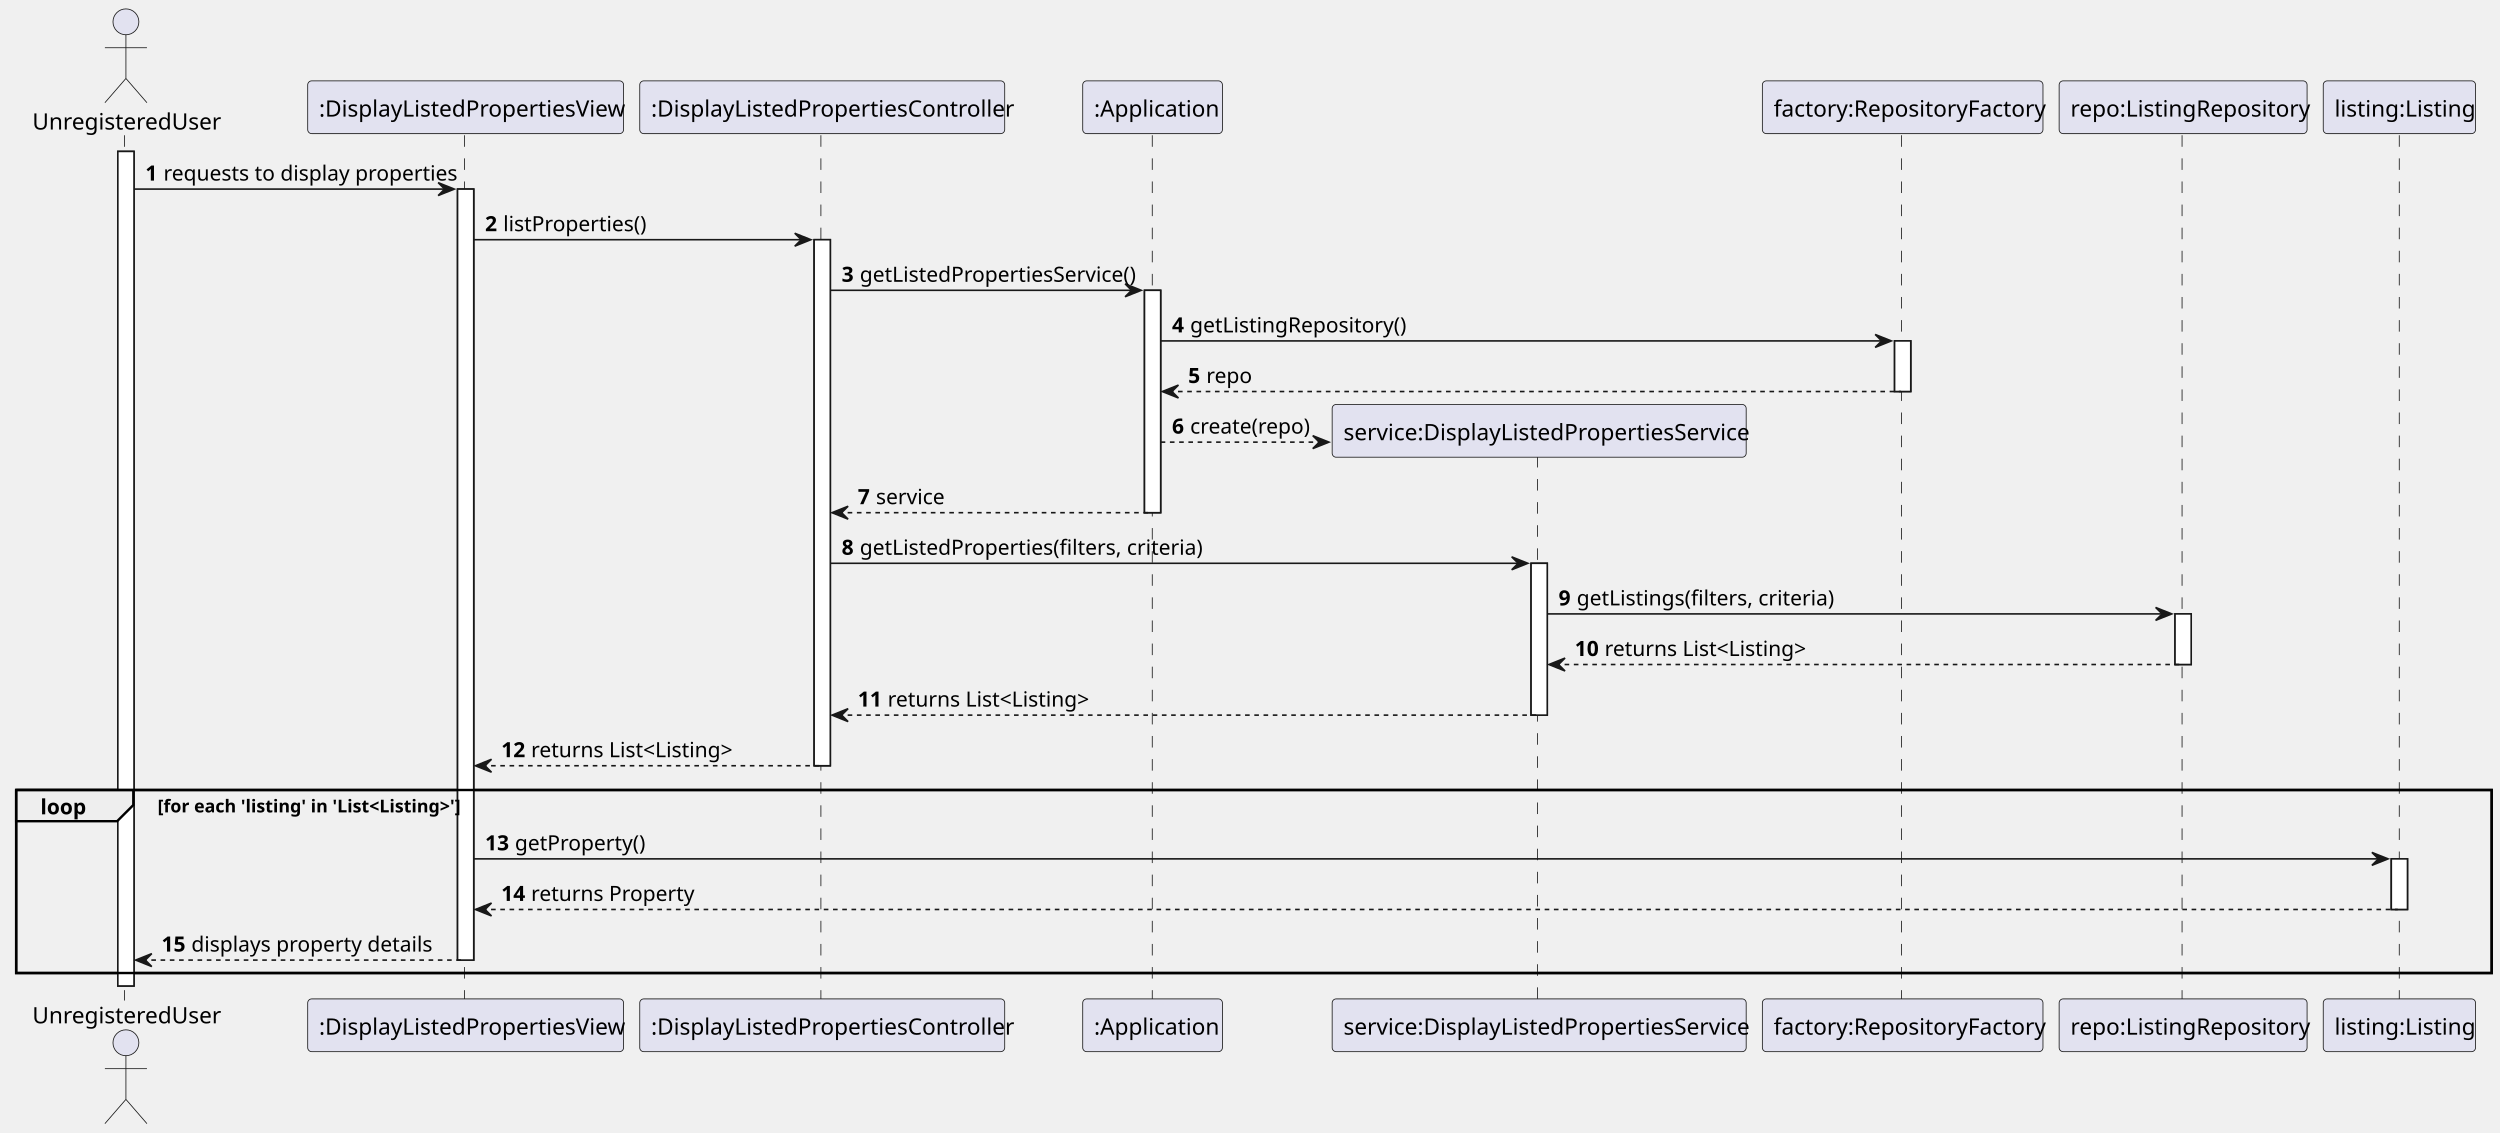
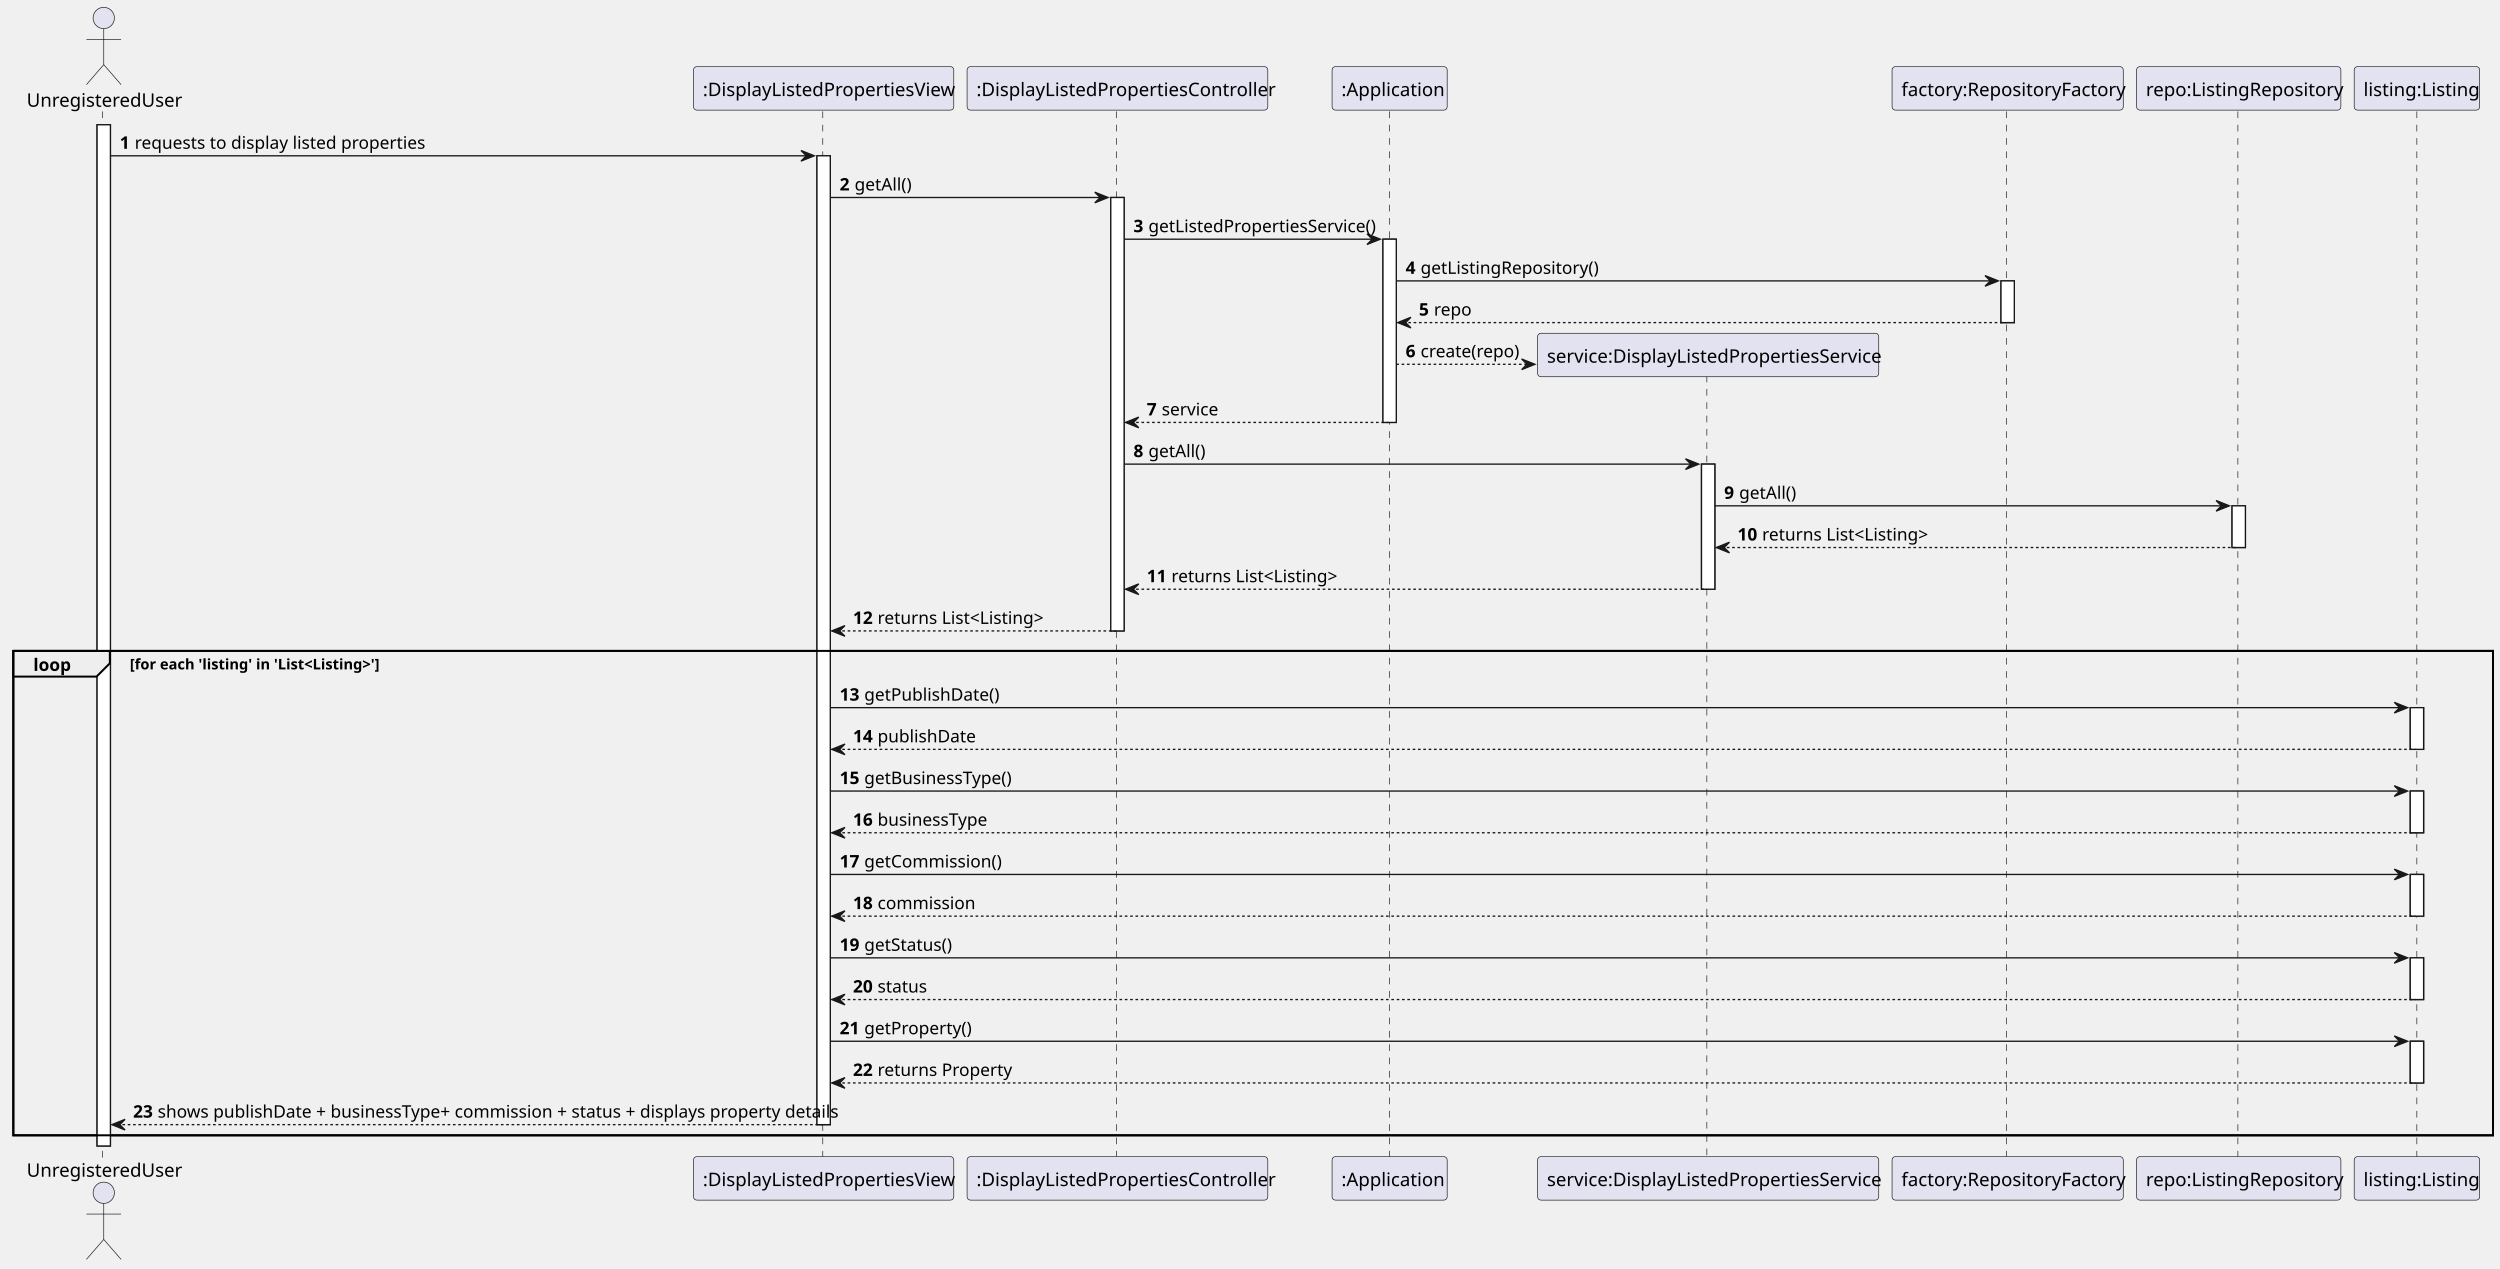
- <svg xmlns="http://www.w3.org/2000/svg" contentStyleType="text/css" height="490.7px" preserveAspectRatio="none" style="width:1082px;height:490px;background:#FFFFFF;" version="1.1" viewBox="0 0 1082 490" width="1082.2px" zoomAndPan="magnify">
+ <svg xmlns="http://www.w3.org/2000/svg" contentStyleType="text/css" height="952px" preserveAspectRatio="none" style="width:1876px;height:952px;background:#FFFFFF;" version="1.1" viewBox="0 0 1876 952" width="1876px" zoomAndPan="magnify">
  <defs />
  <g>
-     <rect fill="#FFFFFF" height="361.19" style="stroke:#181818;stroke-width:0.7;" width="7" x="50.998" y="65.535" />
-     <rect fill="#FFFFFF" height="333.687" style="stroke:#181818;stroke-width:0.7;" width="7" x="198.028" y="81.838" />
-     <rect fill="#FFFFFF" height="227.668" style="stroke:#181818;stroke-width:0.7;" width="7" x="352.361" y="103.742" />
-     <rect fill="#FFFFFF" height="96.246" style="stroke:#181818;stroke-width:0.7;" width="7" x="495.334" y="125.646" />
-     <rect fill="#FFFFFF" height="65.711" style="stroke:#181818;stroke-width:0.7;" width="7" x="662.655" y="243.796" />
-     <rect fill="#FFFFFF" height="21.904" style="stroke:#181818;stroke-width:0.7;" width="7" x="819.974" y="147.55" />
-     <rect fill="#FFFFFF" height="21.904" style="stroke:#181818;stroke-width:0.7;" width="7" x="941.351" y="265.699" />
-     <rect fill="#FFFFFF" height="21.904" style="stroke:#181818;stroke-width:0.7;" width="7" x="1034.957" y="371.718" />
-     <rect fill="none" height="79.215" style="stroke:#000000;stroke-width:1.05;" width="1071.41" x="7" y="341.91" />
-     <line style="stroke:#181818;stroke-width:0.35;stroke-dasharray:5.0,5.0;" x1="53.9" x2="53.9" y1="58.535" y2="433.025" />
-     <line style="stroke:#181818;stroke-width:0.35;stroke-dasharray:5.0,5.0;" x1="201.072" x2="201.072" y1="58.535" y2="433.025" />
-     <line style="stroke:#181818;stroke-width:0.35;stroke-dasharray:5.0,5.0;" x1="355.284" x2="355.284" y1="58.535" y2="433.025" />
-     <line style="stroke:#181818;stroke-width:0.35;stroke-dasharray:5.0,5.0;" x1="498.701" x2="498.701" y1="58.535" y2="433.025" />
-     <line style="stroke:#181818;stroke-width:0.35;stroke-dasharray:5.0,5.0;" x1="665.46" x2="665.46" y1="197.321" y2="433.025" />
-     <line style="stroke:#181818;stroke-width:0.35;stroke-dasharray:5.0,5.0;" x1="822.95" x2="822.95" y1="58.535" y2="433.025" />
-     <line style="stroke:#181818;stroke-width:0.35;stroke-dasharray:5.0,5.0;" x1="944.397" x2="944.397" y1="58.535" y2="433.025" />
-     <line style="stroke:#181818;stroke-width:0.35;stroke-dasharray:5.0,5.0;" x1="1038.405" x2="1038.405" y1="58.535" y2="433.025" />
-     <text fill="#000000" font-family="sans-serif" font-size="9.8" lengthAdjust="spacing" textLength="76.797" x="14" y="56.075">UnregisteredUser</text>
-     <ellipse cx="54.498" cy="9.45" fill="#E2E2F0" rx="5.6" ry="5.6" style="stroke:#181818;stroke-width:0.35;" />
-     <path d="M54.498,15.05 L54.498,33.95 M45.398,20.65 L63.599,20.65 M54.498,33.95 L45.398,44.45 M54.498,33.95 L63.599,44.45 " fill="none" style="stroke:#181818;stroke-width:0.35;" />
-     <text fill="#000000" font-family="sans-serif" font-size="9.8" lengthAdjust="spacing" textLength="76.797" x="14" y="442.9">UnregisteredUser</text>
-     <ellipse cx="54.498" cy="451.31" fill="#E2E2F0" rx="5.6" ry="5.6" style="stroke:#181818;stroke-width:0.35;" />
-     <path d="M54.498,456.91 L54.498,475.81 M45.398,462.51 L63.599,462.51 M54.498,475.81 L45.398,486.31 M54.498,475.81 L63.599,486.31 " fill="none" style="stroke:#181818;stroke-width:0.35;" />
-     <rect fill="#E2E2F0" height="22.835" rx="1.75" ry="1.75" style="stroke:#181818;stroke-width:0.35;" width="136.712" x="133.172" y="35" />
-     <text fill="#000000" font-family="sans-serif" font-size="9.8" lengthAdjust="spacing" textLength="126.912" x="138.072" y="50.475">:DisplayListedPropertiesView</text>
-     <rect fill="#E2E2F0" height="22.835" rx="1.75" ry="1.75" style="stroke:#181818;stroke-width:0.35;" width="136.712" x="133.172" y="432.325" />
-     <text fill="#000000" font-family="sans-serif" font-size="9.8" lengthAdjust="spacing" textLength="126.912" x="138.072" y="447.8">:DisplayListedPropertiesView</text>
-     <rect fill="#E2E2F0" height="22.835" rx="1.75" ry="1.75" style="stroke:#181818;stroke-width:0.35;" width="157.953" x="276.884" y="35" />
-     <text fill="#000000" font-family="sans-serif" font-size="9.8" lengthAdjust="spacing" textLength="148.153" x="281.784" y="50.475">:DisplayListedPropertiesController</text>
-     <rect fill="#E2E2F0" height="22.835" rx="1.75" ry="1.75" style="stroke:#181818;stroke-width:0.35;" width="157.953" x="276.884" y="432.325" />
-     <text fill="#000000" font-family="sans-serif" font-size="9.8" lengthAdjust="spacing" textLength="148.153" x="281.784" y="447.8">:DisplayListedPropertiesController</text>
-     <rect fill="#E2E2F0" height="22.835" rx="1.75" ry="1.75" style="stroke:#181818;stroke-width:0.35;" width="60.465" x="468.601" y="35" />
-     <text fill="#000000" font-family="sans-serif" font-size="9.8" lengthAdjust="spacing" textLength="50.665" x="473.501" y="50.475">:Application</text>
-     <rect fill="#E2E2F0" height="22.835" rx="1.75" ry="1.75" style="stroke:#181818;stroke-width:0.35;" width="60.465" x="468.601" y="432.325" />
-     <text fill="#000000" font-family="sans-serif" font-size="9.8" lengthAdjust="spacing" textLength="50.665" x="473.501" y="447.8">:Application</text>
-     <rect fill="#E2E2F0" height="22.835" rx="1.75" ry="1.75" style="stroke:#181818;stroke-width:0.35;" width="179.19" x="576.56" y="432.325" />
-     <text fill="#000000" font-family="sans-serif" font-size="9.8" lengthAdjust="spacing" textLength="169.39" x="581.46" y="447.8">service:DisplayListedPropertiesService</text>
-     <rect fill="#E2E2F0" height="22.835" rx="1.75" ry="1.75" style="stroke:#181818;stroke-width:0.35;" width="121.447" x="762.75" y="35" />
-     <text fill="#000000" font-family="sans-serif" font-size="9.8" lengthAdjust="spacing" textLength="111.647" x="767.65" y="50.475">factory:RepositoryFactory</text>
-     <rect fill="#E2E2F0" height="22.835" rx="1.75" ry="1.75" style="stroke:#181818;stroke-width:0.35;" width="121.447" x="762.75" y="432.325" />
-     <text fill="#000000" font-family="sans-serif" font-size="9.8" lengthAdjust="spacing" textLength="111.647" x="767.65" y="447.8">factory:RepositoryFactory</text>
-     <rect fill="#E2E2F0" height="22.835" rx="1.75" ry="1.75" style="stroke:#181818;stroke-width:0.35;" width="107.307" x="891.197" y="35" />
-     <text fill="#000000" font-family="sans-serif" font-size="9.8" lengthAdjust="spacing" textLength="97.507" x="896.097" y="50.475">repo:ListingRepository</text>
-     <rect fill="#E2E2F0" height="22.835" rx="1.75" ry="1.75" style="stroke:#181818;stroke-width:0.35;" width="107.307" x="891.197" y="432.325" />
-     <text fill="#000000" font-family="sans-serif" font-size="9.8" lengthAdjust="spacing" textLength="97.507" x="896.097" y="447.8">repo:ListingRepository</text>
-     <rect fill="#E2E2F0" height="22.835" rx="1.75" ry="1.75" style="stroke:#181818;stroke-width:0.35;" width="65.906" x="1005.505" y="35" />
-     <text fill="#000000" font-family="sans-serif" font-size="9.8" lengthAdjust="spacing" textLength="56.106" x="1010.404" y="50.475">listing:Listing</text>
-     <rect fill="#E2E2F0" height="22.835" rx="1.75" ry="1.75" style="stroke:#181818;stroke-width:0.35;" width="65.906" x="1005.505" y="432.325" />
-     <text fill="#000000" font-family="sans-serif" font-size="9.8" lengthAdjust="spacing" textLength="56.106" x="1010.404" y="447.8">listing:Listing</text>
-     <rect fill="#FFFFFF" height="361.19" style="stroke:#181818;stroke-width:0.7;" width="7" x="50.998" y="65.535" />
-     <rect fill="#FFFFFF" height="333.687" style="stroke:#181818;stroke-width:0.7;" width="7" x="198.028" y="81.838" />
-     <rect fill="#FFFFFF" height="227.668" style="stroke:#181818;stroke-width:0.7;" width="7" x="352.361" y="103.742" />
-     <rect fill="#FFFFFF" height="96.246" style="stroke:#181818;stroke-width:0.7;" width="7" x="495.334" y="125.646" />
-     <rect fill="#FFFFFF" height="65.711" style="stroke:#181818;stroke-width:0.7;" width="7" x="662.655" y="243.796" />
-     <rect fill="#FFFFFF" height="21.904" style="stroke:#181818;stroke-width:0.7;" width="7" x="819.974" y="147.55" />
-     <rect fill="#FFFFFF" height="21.904" style="stroke:#181818;stroke-width:0.7;" width="7" x="941.351" y="265.699" />
-     <rect fill="#FFFFFF" height="21.904" style="stroke:#181818;stroke-width:0.7;" width="7" x="1034.957" y="371.718" />
-     <polygon fill="#181818" points="189.628,79.038,196.628,81.838,189.628,84.638,192.428,81.838" style="stroke:#181818;stroke-width:0.7;" />
-     <line style="stroke:#181818;stroke-width:0.7;" x1="57.998" x2="193.828" y1="81.838" y2="81.838" />
-     <text fill="#000000" font-family="sans-serif" font-size="9.1" font-weight="bold" lengthAdjust="spacing" textLength="5.061" x="62.898" y="78.155">1</text>
-     <text fill="#000000" font-family="sans-serif" font-size="9.1" lengthAdjust="spacing" textLength="118.869" x="70.76" y="78.155">requests to display properties</text>
-     <polygon fill="#181818" points="343.961,100.942,350.961,103.742,343.961,106.542,346.761,103.742" style="stroke:#181818;stroke-width:0.7;" />
-     <line style="stroke:#181818;stroke-width:0.7;" x1="205.028" x2="348.161" y1="103.742" y2="103.742" />
-     <text fill="#000000" font-family="sans-serif" font-size="9.1" font-weight="bold" lengthAdjust="spacing" textLength="5.061" x="209.928" y="100.058">2</text>
-     <text fill="#000000" font-family="sans-serif" font-size="9.1" lengthAdjust="spacing" textLength="58.657" x="217.789" y="100.058">listProperties()</text>
-     <polygon fill="#181818" points="486.934,122.846,493.934,125.646,486.934,128.446,489.734,125.646" style="stroke:#181818;stroke-width:0.7;" />
-     <line style="stroke:#181818;stroke-width:0.7;" x1="359.361" x2="491.134" y1="125.646" y2="125.646" />
-     <text fill="#000000" font-family="sans-serif" font-size="9.1" font-weight="bold" lengthAdjust="spacing" textLength="5.061" x="364.261" y="121.962">3</text>
-     <text fill="#000000" font-family="sans-serif" font-size="9.1" lengthAdjust="spacing" textLength="114.812" x="372.122" y="121.962">getListedPropertiesService()</text>
-     <polygon fill="#181818" points="811.574,144.75,818.574,147.55,811.574,150.35,814.374,147.55" style="stroke:#181818;stroke-width:0.7;" />
-     <line style="stroke:#181818;stroke-width:0.7;" x1="502.334" x2="815.774" y1="147.55" y2="147.55" />
-     <text fill="#000000" font-family="sans-serif" font-size="9.1" font-weight="bold" lengthAdjust="spacing" textLength="5.061" x="507.234" y="143.866">4</text>
-     <text fill="#000000" font-family="sans-serif" font-size="9.1" lengthAdjust="spacing" textLength="88.512" x="515.095" y="143.866">getListingRepository()</text>
-     <polygon fill="#181818" points="510.034,166.653,503.034,169.453,510.034,172.253,507.234,169.453" style="stroke:#181818;stroke-width:0.7;" />
-     <line style="stroke:#181818;stroke-width:0.7;stroke-dasharray:2.0,2.0;" x1="505.834" x2="822.774" y1="169.453" y2="169.453" />
-     <text fill="#000000" font-family="sans-serif" font-size="9.1" font-weight="bold" lengthAdjust="spacing" textLength="5.061" x="514.234" y="165.769">5</text>
-     <text fill="#000000" font-family="sans-serif" font-size="9.1" lengthAdjust="spacing" textLength="18.213" x="522.095" y="165.769">repo</text>
-     <polygon fill="#181818" points="568.16,188.557,575.16,191.357,568.16,194.157,570.96,191.357" style="stroke:#181818;stroke-width:0.7;" />
-     <line style="stroke:#181818;stroke-width:0.7;stroke-dasharray:2.0,2.0;" x1="502.334" x2="572.36" y1="191.357" y2="191.357" />
-     <text fill="#000000" font-family="sans-serif" font-size="9.1" font-weight="bold" lengthAdjust="spacing" textLength="5.061" x="507.234" y="187.673">6</text>
-     <text fill="#000000" font-family="sans-serif" font-size="9.1" lengthAdjust="spacing" textLength="49.566" x="515.095" y="187.673">create(repo)</text>
-     <rect fill="#E2E2F0" height="22.835" rx="1.75" ry="1.75" style="stroke:#181818;stroke-width:0.35;" width="179.19" x="576.56" y="175.053" />
-     <text fill="#000000" font-family="sans-serif" font-size="9.8" lengthAdjust="spacing" textLength="169.39" x="581.46" y="190.529">service:DisplayListedPropertiesService</text>
-     <polygon fill="#181818" points="367.061,219.092,360.061,221.892,367.061,224.692,364.261,221.892" style="stroke:#181818;stroke-width:0.7;" />
-     <line style="stroke:#181818;stroke-width:0.7;stroke-dasharray:2.0,2.0;" x1="362.861" x2="498.134" y1="221.892" y2="221.892" />
-     <text fill="#000000" font-family="sans-serif" font-size="9.1" font-weight="bold" lengthAdjust="spacing" textLength="5.061" x="371.261" y="218.208">7</text>
-     <text fill="#000000" font-family="sans-serif" font-size="9.1" lengthAdjust="spacing" textLength="28.824" x="379.122" y="218.208">service</text>
-     <polygon fill="#181818" points="654.255,240.995,661.255,243.796,654.255,246.595,657.055,243.796" style="stroke:#181818;stroke-width:0.7;" />
-     <line style="stroke:#181818;stroke-width:0.7;" x1="359.361" x2="658.455" y1="243.796" y2="243.796" />
-     <text fill="#000000" font-family="sans-serif" font-size="9.1" font-weight="bold" lengthAdjust="spacing" textLength="5.061" x="364.261" y="240.112">8</text>
-     <text fill="#000000" font-family="sans-serif" font-size="9.1" lengthAdjust="spacing" textLength="138.571" x="372.122" y="240.112">getListedProperties(filters, criteria)</text>
-     <polygon fill="#181818" points="932.951,262.899,939.951,265.699,932.951,268.499,935.751,265.699" style="stroke:#181818;stroke-width:0.7;" />
-     <line style="stroke:#181818;stroke-width:0.7;" x1="669.655" x2="937.151" y1="265.699" y2="265.699" />
-     <text fill="#000000" font-family="sans-serif" font-size="9.1" font-weight="bold" lengthAdjust="spacing" textLength="5.061" x="674.555" y="262.015">9</text>
-     <text fill="#000000" font-family="sans-serif" font-size="9.1" lengthAdjust="spacing" textLength="103.668" x="682.416" y="262.015">getListings(filters, criteria)</text>
-     <polygon fill="#181818" points="677.355,284.803,670.355,287.603,677.355,290.403,674.555,287.603" style="stroke:#181818;stroke-width:0.7;" />
-     <line style="stroke:#181818;stroke-width:0.7;stroke-dasharray:2.0,2.0;" x1="673.155" x2="944.151" y1="287.603" y2="287.603" />
-     <text fill="#000000" font-family="sans-serif" font-size="9.1" font-weight="bold" lengthAdjust="spacing" textLength="10.122" x="681.555" y="283.919">10</text>
-     <text fill="#000000" font-family="sans-serif" font-size="9.1" lengthAdjust="spacing" textLength="81.944" x="694.477" y="283.919">returns List&lt;Listing&gt;</text>
-     <polygon fill="#181818" points="367.061,306.707,360.061,309.507,367.061,312.307,364.261,309.507" style="stroke:#181818;stroke-width:0.7;" />
-     <line style="stroke:#181818;stroke-width:0.7;stroke-dasharray:2.0,2.0;" x1="362.861" x2="665.455" y1="309.507" y2="309.507" />
-     <text fill="#000000" font-family="sans-serif" font-size="9.1" font-weight="bold" lengthAdjust="spacing" textLength="10.122" x="371.261" y="305.823">11</text>
-     <text fill="#000000" font-family="sans-serif" font-size="9.1" lengthAdjust="spacing" textLength="81.944" x="384.183" y="305.823">returns List&lt;Listing&gt;</text>
-     <polygon fill="#181818" points="212.728,328.61,205.728,331.41,212.728,334.21,209.928,331.41" style="stroke:#181818;stroke-width:0.7;" />
-     <line style="stroke:#181818;stroke-width:0.7;stroke-dasharray:2.0,2.0;" x1="208.528" x2="355.161" y1="331.41" y2="331.41" />
-     <text fill="#000000" font-family="sans-serif" font-size="9.1" font-weight="bold" lengthAdjust="spacing" textLength="10.122" x="216.928" y="327.726">12</text>
-     <text fill="#000000" font-family="sans-serif" font-size="9.1" lengthAdjust="spacing" textLength="81.944" x="229.85" y="327.726">returns List&lt;Listing&gt;</text>
-     <path d="M7,341.91 L57.704,341.91 L57.704,348.414 L50.704,355.414 L7,355.414 L7,341.91 " fill="#EEEEEE" style="stroke:#000000;stroke-width:1.05;" />
-     <rect fill="none" height="79.215" style="stroke:#000000;stroke-width:1.05;" width="1071.41" x="7" y="341.91" />
-     <text fill="#000000" font-family="sans-serif" font-size="9.1" font-weight="bold" lengthAdjust="spacing" textLength="19.204" x="17.5" y="352.43">loop</text>
-     <text fill="#000000" font-family="sans-serif" font-size="7.7" font-weight="bold" lengthAdjust="spacing" textLength="126.257" x="68.204" y="351.619">[for each 'listing' in 'List&lt;Listing&gt;']</text>
-     <polygon fill="#181818" points="1026.557,368.918,1033.557,371.718,1026.557,374.518,1029.358,371.718" style="stroke:#181818;stroke-width:0.7;" />
-     <line style="stroke:#181818;stroke-width:0.7;" x1="205.028" x2="1030.757" y1="371.718" y2="371.718" />
-     <text fill="#000000" font-family="sans-serif" font-size="9.1" font-weight="bold" lengthAdjust="spacing" textLength="10.122" x="209.928" y="368.034">13</text>
-     <text fill="#000000" font-family="sans-serif" font-size="9.1" lengthAdjust="spacing" textLength="53.103" x="222.85" y="368.034">getProperty()</text>
-     <polygon fill="#181818" points="212.728,390.822,205.728,393.622,212.728,396.421,209.928,393.622" style="stroke:#181818;stroke-width:0.7;" />
-     <line style="stroke:#181818;stroke-width:0.7;stroke-dasharray:2.0,2.0;" x1="208.528" x2="1037.757" y1="393.622" y2="393.622" />
-     <text fill="#000000" font-family="sans-serif" font-size="9.1" font-weight="bold" lengthAdjust="spacing" textLength="10.122" x="216.928" y="389.938">14</text>
-     <text fill="#000000" font-family="sans-serif" font-size="9.1" lengthAdjust="spacing" textLength="65.242" x="229.85" y="389.938">returns Property</text>
-     <polygon fill="#181818" points="65.698,412.725,58.699,415.525,65.698,418.325,62.898,415.525" style="stroke:#181818;stroke-width:0.7;" />
-     <line style="stroke:#181818;stroke-width:0.7;stroke-dasharray:2.0,2.0;" x1="61.498" x2="200.828" y1="415.525" y2="415.525" />
-     <text fill="#000000" font-family="sans-serif" font-size="9.1" font-weight="bold" lengthAdjust="spacing" textLength="10.122" x="69.898" y="411.841">15</text>
-     <text fill="#000000" font-family="sans-serif" font-size="9.1" lengthAdjust="spacing" textLength="97.621" x="82.82" y="411.841">displays property details</text>
+     <rect fill="#FFFFFF" height="766.314" style="stroke:#181818;stroke-width:1.0;" width="10" x="72.855" y="93.621" />
+     <rect fill="#FFFFFF" height="727.023" style="stroke:#181818;stroke-width:1.0;" width="10" x="613.056" y="116.912" />
+     <rect fill="#FFFFFF" height="325.24" style="stroke:#181818;stroke-width:1.0;" width="10" x="833.531" y="148.203" />
+     <rect fill="#FFFFFF" height="137.494" style="stroke:#181818;stroke-width:1.0;" width="10" x="1037.778" y="179.494" />
+     <rect fill="#FFFFFF" height="93.873" style="stroke:#181818;stroke-width:1.0;" width="10" x="1276.809" y="348.279" />
+     <rect fill="#FFFFFF" height="31.291" style="stroke:#181818;stroke-width:1.0;" width="10" x="1501.55" y="210.785" />
+     <rect fill="#FFFFFF" height="31.291" style="stroke:#181818;stroke-width:1.0;" width="10" x="1674.946" y="379.57" />
+     <rect fill="#FFFFFF" height="31.291" style="stroke:#181818;stroke-width:1.0;" width="10" x="1808.669" y="531.025" />
+     <rect fill="#FFFFFF" height="31.291" style="stroke:#181818;stroke-width:1.0;" width="10" x="1808.669" y="593.607" />
+     <rect fill="#FFFFFF" height="31.291" style="stroke:#181818;stroke-width:1.0;" width="10" x="1808.669" y="656.189" />
+     <rect fill="#FFFFFF" height="31.291" style="stroke:#181818;stroke-width:1.0;" width="10" x="1808.669" y="718.771" />
+     <rect fill="#FFFFFF" height="31.291" style="stroke:#181818;stroke-width:1.0;" width="10" x="1808.669" y="781.354" />
+     <rect fill="none" height="363.492" style="stroke:#000000;stroke-width:1.5;" width="1860.745" x="10" y="488.443" />
+     <line style="stroke:#181818;stroke-width:0.5;stroke-dasharray:5.0,5.0;" x1="77" x2="77" y1="83.621" y2="868.936" />
+     <line style="stroke:#181818;stroke-width:0.5;stroke-dasharray:5.0,5.0;" x1="617.405" x2="617.405" y1="83.621" y2="868.936" />
+     <line style="stroke:#181818;stroke-width:0.5;stroke-dasharray:5.0,5.0;" x1="837.707" x2="837.707" y1="83.621" y2="868.936" />
+     <line style="stroke:#181818;stroke-width:0.5;stroke-dasharray:5.0,5.0;" x1="1042.589" x2="1042.589" y1="83.621" y2="868.936" />
+     <line style="stroke:#181818;stroke-width:0.5;stroke-dasharray:5.0,5.0;" x1="1280.816" x2="1280.816" y1="281.887" y2="868.936" />
+     <line style="stroke:#181818;stroke-width:0.5;stroke-dasharray:5.0,5.0;" x1="1505.802" x2="1505.802" y1="83.621" y2="868.936" />
+     <line style="stroke:#181818;stroke-width:0.5;stroke-dasharray:5.0,5.0;" x1="1679.298" x2="1679.298" y1="83.621" y2="868.936" />
+     <line style="stroke:#181818;stroke-width:0.5;stroke-dasharray:5.0,5.0;" x1="1813.594" x2="1813.594" y1="83.621" y2="868.936" />
+     <text fill="#000000" font-family="sans-serif" font-size="14" lengthAdjust="spacing" textLength="109.71" x="20" y="80.107">UnregisteredUser</text>
+     <ellipse cx="77.855" cy="13.5" fill="#E2E2F0" rx="8" ry="8" style="stroke:#181818;stroke-width:0.5;" />
+     <path d="M77.855,21.5 L77.855,48.5 M64.855,29.5 L90.855,29.5 M77.855,48.5 L64.855,63.5 M77.855,48.5 L90.855,63.5 " fill="none" style="stroke:#181818;stroke-width:0.5;" />
+     <text fill="#000000" font-family="sans-serif" font-size="14" lengthAdjust="spacing" textLength="109.71" x="20" y="883.043">UnregisteredUser</text>
+     <ellipse cx="77.855" cy="895.057" fill="#E2E2F0" rx="8" ry="8" style="stroke:#181818;stroke-width:0.5;" />
+     <path d="M77.855,903.057 L77.855,930.057 M64.855,911.057 L90.855,911.057 M77.855,930.057 L64.855,945.057 M77.855,930.057 L90.855,945.057 " fill="none" style="stroke:#181818;stroke-width:0.5;" />
+     <rect fill="#E2E2F0" height="32.621" rx="2.5" ry="2.5" style="stroke:#181818;stroke-width:0.5;" width="195.303" x="520.405" y="50" />
+     <text fill="#000000" font-family="sans-serif" font-size="14" lengthAdjust="spacing" textLength="181.303" x="527.405" y="72.107">:DisplayListedPropertiesView</text>
+     <rect fill="#E2E2F0" height="32.621" rx="2.5" ry="2.5" style="stroke:#181818;stroke-width:0.5;" width="195.303" x="520.405" y="867.936" />
+     <text fill="#000000" font-family="sans-serif" font-size="14" lengthAdjust="spacing" textLength="181.303" x="527.405" y="890.043">:DisplayListedPropertiesView</text>
+     <rect fill="#E2E2F0" height="32.621" rx="2.5" ry="2.5" style="stroke:#181818;stroke-width:0.5;" width="225.648" x="725.707" y="50" />
+     <text fill="#000000" font-family="sans-serif" font-size="14" lengthAdjust="spacing" textLength="211.648" x="732.707" y="72.107">:DisplayListedPropertiesController</text>
+     <rect fill="#E2E2F0" height="32.621" rx="2.5" ry="2.5" style="stroke:#181818;stroke-width:0.5;" width="225.648" x="725.707" y="867.936" />
+     <text fill="#000000" font-family="sans-serif" font-size="14" lengthAdjust="spacing" textLength="211.648" x="732.707" y="890.043">:DisplayListedPropertiesController</text>
+     <rect fill="#E2E2F0" height="32.621" rx="2.5" ry="2.5" style="stroke:#181818;stroke-width:0.5;" width="86.379" x="999.589" y="50" />
+     <text fill="#000000" font-family="sans-serif" font-size="14" lengthAdjust="spacing" textLength="72.379" x="1006.589" y="72.107">:Application</text>
+     <rect fill="#E2E2F0" height="32.621" rx="2.5" ry="2.5" style="stroke:#181818;stroke-width:0.5;" width="86.379" x="999.589" y="867.936" />
+     <text fill="#000000" font-family="sans-serif" font-size="14" lengthAdjust="spacing" textLength="72.379" x="1006.589" y="890.043">:Application</text>
+     <rect fill="#E2E2F0" height="32.621" rx="2.5" ry="2.5" style="stroke:#181818;stroke-width:0.5;" width="255.985" x="1153.816" y="867.936" />
+     <text fill="#000000" font-family="sans-serif" font-size="14" lengthAdjust="spacing" textLength="241.985" x="1160.816" y="890.043">service:DisplayListedPropertiesService</text>
+     <rect fill="#E2E2F0" height="32.621" rx="2.5" ry="2.5" style="stroke:#181818;stroke-width:0.5;" width="173.496" x="1419.802" y="50" />
+     <text fill="#000000" font-family="sans-serif" font-size="14" lengthAdjust="spacing" textLength="159.496" x="1426.802" y="72.107">factory:RepositoryFactory</text>
+     <rect fill="#E2E2F0" height="32.621" rx="2.5" ry="2.5" style="stroke:#181818;stroke-width:0.5;" width="173.496" x="1419.802" y="867.936" />
+     <text fill="#000000" font-family="sans-serif" font-size="14" lengthAdjust="spacing" textLength="159.496" x="1426.802" y="890.043">factory:RepositoryFactory</text>
+     <rect fill="#E2E2F0" height="32.621" rx="2.5" ry="2.5" style="stroke:#181818;stroke-width:0.5;" width="153.296" x="1603.298" y="50" />
+     <text fill="#000000" font-family="sans-serif" font-size="14" lengthAdjust="spacing" textLength="139.296" x="1610.298" y="72.107">repo:ListingRepository</text>
+     <rect fill="#E2E2F0" height="32.621" rx="2.5" ry="2.5" style="stroke:#181818;stroke-width:0.5;" width="153.296" x="1603.298" y="867.936" />
+     <text fill="#000000" font-family="sans-serif" font-size="14" lengthAdjust="spacing" textLength="139.296" x="1610.298" y="890.043">repo:ListingRepository</text>
+     <rect fill="#E2E2F0" height="32.621" rx="2.5" ry="2.5" style="stroke:#181818;stroke-width:0.5;" width="94.151" x="1766.594" y="50" />
+     <text fill="#000000" font-family="sans-serif" font-size="14" lengthAdjust="spacing" textLength="80.151" x="1773.594" y="72.107">listing:Listing</text>
+     <rect fill="#E2E2F0" height="32.621" rx="2.5" ry="2.5" style="stroke:#181818;stroke-width:0.5;" width="94.151" x="1766.594" y="867.936" />
+     <text fill="#000000" font-family="sans-serif" font-size="14" lengthAdjust="spacing" textLength="80.151" x="1773.594" y="890.043">listing:Listing</text>
+     <rect fill="#FFFFFF" height="766.314" style="stroke:#181818;stroke-width:1.0;" width="10" x="72.855" y="93.621" />
+     <rect fill="#FFFFFF" height="727.023" style="stroke:#181818;stroke-width:1.0;" width="10" x="613.056" y="116.912" />
+     <rect fill="#FFFFFF" height="325.24" style="stroke:#181818;stroke-width:1.0;" width="10" x="833.531" y="148.203" />
+     <rect fill="#FFFFFF" height="137.494" style="stroke:#181818;stroke-width:1.0;" width="10" x="1037.778" y="179.494" />
+     <rect fill="#FFFFFF" height="93.873" style="stroke:#181818;stroke-width:1.0;" width="10" x="1276.809" y="348.279" />
+     <rect fill="#FFFFFF" height="31.291" style="stroke:#181818;stroke-width:1.0;" width="10" x="1501.55" y="210.785" />
+     <rect fill="#FFFFFF" height="31.291" style="stroke:#181818;stroke-width:1.0;" width="10" x="1674.946" y="379.57" />
+     <rect fill="#FFFFFF" height="31.291" style="stroke:#181818;stroke-width:1.0;" width="10" x="1808.669" y="531.025" />
+     <rect fill="#FFFFFF" height="31.291" style="stroke:#181818;stroke-width:1.0;" width="10" x="1808.669" y="593.607" />
+     <rect fill="#FFFFFF" height="31.291" style="stroke:#181818;stroke-width:1.0;" width="10" x="1808.669" y="656.189" />
+     <rect fill="#FFFFFF" height="31.291" style="stroke:#181818;stroke-width:1.0;" width="10" x="1808.669" y="718.771" />
+     <rect fill="#FFFFFF" height="31.291" style="stroke:#181818;stroke-width:1.0;" width="10" x="1808.669" y="781.354" />
+     <polygon fill="#181818" points="601.056,112.912,611.056,116.912,601.056,120.912,605.056,116.912" style="stroke:#181818;stroke-width:1.0;" />
+     <line style="stroke:#181818;stroke-width:1.0;" x1="82.855" x2="607.056" y1="116.912" y2="116.912" />
+     <text fill="#000000" font-family="sans-serif" font-size="13" font-weight="bold" lengthAdjust="spacing" textLength="7.23" x="89.855" y="111.649">1</text>
+     <text fill="#000000" font-family="sans-serif" font-size="13" lengthAdjust="spacing" textLength="203.773" x="101.085" y="111.649">requests to display listed properties</text>
+     <polygon fill="#181818" points="821.531,144.203,831.531,148.203,821.531,152.203,825.531,148.203" style="stroke:#181818;stroke-width:1.0;" />
+     <line style="stroke:#181818;stroke-width:1.0;" x1="623.056" x2="827.531" y1="148.203" y2="148.203" />
+     <text fill="#000000" font-family="sans-serif" font-size="13" font-weight="bold" lengthAdjust="spacing" textLength="7.23" x="630.056" y="142.94">2</text>
+     <text fill="#000000" font-family="sans-serif" font-size="13" lengthAdjust="spacing" textLength="41.177" x="641.286" y="142.94">getAll()</text>
+     <polygon fill="#181818" points="1025.778,175.494,1035.778,179.494,1025.778,183.494,1029.778,179.494" style="stroke:#181818;stroke-width:1.0;" />
+     <line style="stroke:#181818;stroke-width:1.0;" x1="843.531" x2="1031.778" y1="179.494" y2="179.494" />
+     <text fill="#000000" font-family="sans-serif" font-size="13" font-weight="bold" lengthAdjust="spacing" textLength="7.23" x="850.531" y="174.231">3</text>
+     <text fill="#000000" font-family="sans-serif" font-size="13" lengthAdjust="spacing" textLength="164.017" x="861.761" y="174.231">getListedPropertiesService()</text>
+     <polygon fill="#181818" points="1489.55,206.785,1499.55,210.785,1489.55,214.785,1493.55,210.785" style="stroke:#181818;stroke-width:1.0;" />
+     <line style="stroke:#181818;stroke-width:1.0;" x1="1047.778" x2="1495.55" y1="210.785" y2="210.785" />
+     <text fill="#000000" font-family="sans-serif" font-size="13" font-weight="bold" lengthAdjust="spacing" textLength="7.23" x="1054.778" y="205.523">4</text>
+     <text fill="#000000" font-family="sans-serif" font-size="13" lengthAdjust="spacing" textLength="126.445" x="1066.008" y="205.523">getListingRepository()</text>
+     <polygon fill="#181818" points="1058.778,238.076,1048.778,242.076,1058.778,246.076,1054.778,242.076" style="stroke:#181818;stroke-width:1.0;" />
+     <line style="stroke:#181818;stroke-width:1.0;stroke-dasharray:2.0,2.0;" x1="1052.778" x2="1505.55" y1="242.076" y2="242.076" />
+     <text fill="#000000" font-family="sans-serif" font-size="13" font-weight="bold" lengthAdjust="spacing" textLength="7.23" x="1064.778" y="236.814">5</text>
+     <text fill="#000000" font-family="sans-serif" font-size="13" lengthAdjust="spacing" textLength="26.019" x="1076.008" y="236.814">repo</text>
+     <polygon fill="#181818" points="1141.816,269.367,1151.816,273.367,1141.816,277.367,1145.816,273.367" style="stroke:#181818;stroke-width:1.0;" />
+     <line style="stroke:#181818;stroke-width:1.0;stroke-dasharray:2.0,2.0;" x1="1047.778" x2="1147.816" y1="273.367" y2="273.367" />
+     <text fill="#000000" font-family="sans-serif" font-size="13" font-weight="bold" lengthAdjust="spacing" textLength="7.23" x="1054.778" y="268.104">6</text>
+     <text fill="#000000" font-family="sans-serif" font-size="13" lengthAdjust="spacing" textLength="70.808" x="1066.008" y="268.104">create(repo)</text>
+     <rect fill="#E2E2F0" height="32.621" rx="2.5" ry="2.5" style="stroke:#181818;stroke-width:0.5;" width="255.985" x="1153.816" y="250.076" />
+     <text fill="#000000" font-family="sans-serif" font-size="14" lengthAdjust="spacing" textLength="241.985" x="1160.816" y="272.184">service:DisplayListedPropertiesService</text>
+     <polygon fill="#181818" points="854.531,312.988,844.531,316.988,854.531,320.988,850.531,316.988" style="stroke:#181818;stroke-width:1.0;" />
+     <line style="stroke:#181818;stroke-width:1.0;stroke-dasharray:2.0,2.0;" x1="848.531" x2="1041.778" y1="316.988" y2="316.988" />
+     <text fill="#000000" font-family="sans-serif" font-size="13" font-weight="bold" lengthAdjust="spacing" textLength="7.23" x="860.531" y="311.726">7</text>
+     <text fill="#000000" font-family="sans-serif" font-size="13" lengthAdjust="spacing" textLength="41.177" x="871.761" y="311.726">service</text>
+     <polygon fill="#181818" points="1264.809,344.279,1274.809,348.279,1264.809,352.279,1268.809,348.279" style="stroke:#181818;stroke-width:1.0;" />
+     <line style="stroke:#181818;stroke-width:1.0;" x1="843.531" x2="1270.809" y1="348.279" y2="348.279" />
+     <text fill="#000000" font-family="sans-serif" font-size="13" font-weight="bold" lengthAdjust="spacing" textLength="7.23" x="850.531" y="343.017">8</text>
+     <text fill="#000000" font-family="sans-serif" font-size="13" lengthAdjust="spacing" textLength="41.177" x="861.761" y="343.017">getAll()</text>
+     <polygon fill="#181818" points="1662.946,375.57,1672.946,379.57,1662.946,383.57,1666.946,379.57" style="stroke:#181818;stroke-width:1.0;" />
+     <line style="stroke:#181818;stroke-width:1.0;" x1="1286.809" x2="1668.946" y1="379.57" y2="379.57" />
+     <text fill="#000000" font-family="sans-serif" font-size="13" font-weight="bold" lengthAdjust="spacing" textLength="7.23" x="1293.809" y="374.308">9</text>
+     <text fill="#000000" font-family="sans-serif" font-size="13" lengthAdjust="spacing" textLength="41.177" x="1305.039" y="374.308">getAll()</text>
+     <polygon fill="#181818" points="1297.809,406.861,1287.809,410.861,1297.809,414.861,1293.809,410.861" style="stroke:#181818;stroke-width:1.0;" />
+     <line style="stroke:#181818;stroke-width:1.0;stroke-dasharray:2.0,2.0;" x1="1291.809" x2="1678.946" y1="410.861" y2="410.861" />
+     <text fill="#000000" font-family="sans-serif" font-size="13" font-weight="bold" lengthAdjust="spacing" textLength="14.46" x="1303.809" y="405.599">10</text>
+     <text fill="#000000" font-family="sans-serif" font-size="13" lengthAdjust="spacing" textLength="117.064" x="1322.269" y="405.599">returns List&lt;Listing&gt;</text>
+     <polygon fill="#181818" points="854.531,438.152,844.531,442.152,854.531,446.152,850.531,442.152" style="stroke:#181818;stroke-width:1.0;" />
+     <line style="stroke:#181818;stroke-width:1.0;stroke-dasharray:2.0,2.0;" x1="848.531" x2="1280.809" y1="442.152" y2="442.152" />
+     <text fill="#000000" font-family="sans-serif" font-size="13" font-weight="bold" lengthAdjust="spacing" textLength="14.46" x="860.531" y="436.89">11</text>
+     <text fill="#000000" font-family="sans-serif" font-size="13" lengthAdjust="spacing" textLength="117.064" x="878.991" y="436.89">returns List&lt;Listing&gt;</text>
+     <polygon fill="#181818" points="634.056,469.443,624.056,473.443,634.056,477.443,630.056,473.443" style="stroke:#181818;stroke-width:1.0;" />
+     <line style="stroke:#181818;stroke-width:1.0;stroke-dasharray:2.0,2.0;" x1="628.056" x2="837.531" y1="473.443" y2="473.443" />
+     <text fill="#000000" font-family="sans-serif" font-size="13" font-weight="bold" lengthAdjust="spacing" textLength="14.46" x="640.056" y="468.181">12</text>
+     <text fill="#000000" font-family="sans-serif" font-size="13" lengthAdjust="spacing" textLength="117.064" x="658.516" y="468.181">returns List&lt;Listing&gt;</text>
+     <path d="M10,488.443 L82.435,488.443 L82.435,497.734 L72.435,507.734 L10,507.734 L10,488.443 " fill="#EEEEEE" style="stroke:#000000;stroke-width:1.5;" />
+     <rect fill="none" height="363.492" style="stroke:#000000;stroke-width:1.5;" width="1860.745" x="10" y="488.443" />
+     <text fill="#000000" font-family="sans-serif" font-size="13" font-weight="bold" lengthAdjust="spacing" textLength="27.435" x="25" y="503.472">loop</text>
+     <text fill="#000000" font-family="sans-serif" font-size="11" font-weight="bold" lengthAdjust="spacing" textLength="180.367" x="97.435" y="502.313">[for each 'listing' in 'List&lt;Listing&gt;']</text>
+     <polygon fill="#181818" points="1796.669,527.025,1806.669,531.025,1796.669,535.025,1800.669,531.025" style="stroke:#181818;stroke-width:1.0;" />
+     <line style="stroke:#181818;stroke-width:1.0;" x1="623.056" x2="1802.669" y1="531.025" y2="531.025" />
+     <text fill="#000000" font-family="sans-serif" font-size="13" font-weight="bold" lengthAdjust="spacing" textLength="14.46" x="630.056" y="525.763">13</text>
+     <text fill="#000000" font-family="sans-serif" font-size="13" lengthAdjust="spacing" textLength="96.827" x="648.516" y="525.763">getPublishDate()</text>
+     <polygon fill="#181818" points="634.056,558.316,624.056,562.316,634.056,566.316,630.056,562.316" style="stroke:#181818;stroke-width:1.0;" />
+     <line style="stroke:#181818;stroke-width:1.0;stroke-dasharray:2.0,2.0;" x1="628.056" x2="1812.669" y1="562.316" y2="562.316" />
+     <text fill="#000000" font-family="sans-serif" font-size="13" font-weight="bold" lengthAdjust="spacing" textLength="14.46" x="640.056" y="557.054">14</text>
+     <text fill="#000000" font-family="sans-serif" font-size="13" lengthAdjust="spacing" textLength="68.656" x="658.516" y="557.054">publishDate</text>
+     <polygon fill="#181818" points="1796.669,589.607,1806.669,593.607,1796.669,597.607,1800.669,593.607" style="stroke:#181818;stroke-width:1.0;" />
+     <line style="stroke:#181818;stroke-width:1.0;" x1="623.056" x2="1802.669" y1="593.607" y2="593.607" />
+     <text fill="#000000" font-family="sans-serif" font-size="13" font-weight="bold" lengthAdjust="spacing" textLength="14.46" x="630.056" y="588.345">15</text>
+     <text fill="#000000" font-family="sans-serif" font-size="13" lengthAdjust="spacing" textLength="108.38" x="648.516" y="588.345">getBusinessType()</text>
+     <polygon fill="#181818" points="634.056,620.898,624.056,624.898,634.056,628.898,630.056,624.898" style="stroke:#181818;stroke-width:1.0;" />
+     <line style="stroke:#181818;stroke-width:1.0;stroke-dasharray:2.0,2.0;" x1="628.056" x2="1812.669" y1="624.898" y2="624.898" />
+     <text fill="#000000" font-family="sans-serif" font-size="13" font-weight="bold" lengthAdjust="spacing" textLength="14.46" x="640.056" y="619.636">16</text>
+     <text fill="#000000" font-family="sans-serif" font-size="13" lengthAdjust="spacing" textLength="80.209" x="658.516" y="619.636">businessType</text>
+     <polygon fill="#181818" points="1796.669,652.189,1806.669,656.189,1796.669,660.189,1800.669,656.189" style="stroke:#181818;stroke-width:1.0;" />
+     <line style="stroke:#181818;stroke-width:1.0;" x1="623.056" x2="1802.669" y1="656.189" y2="656.189" />
+     <text fill="#000000" font-family="sans-serif" font-size="13" font-weight="bold" lengthAdjust="spacing" textLength="14.46" x="630.056" y="650.927">17</text>
+     <text fill="#000000" font-family="sans-serif" font-size="13" lengthAdjust="spacing" textLength="98.243" x="648.516" y="650.927">getCommission()</text>
+     <polygon fill="#181818" points="634.056,683.481,624.056,687.481,634.056,691.481,630.056,687.481" style="stroke:#181818;stroke-width:1.0;" />
+     <line style="stroke:#181818;stroke-width:1.0;stroke-dasharray:2.0,2.0;" x1="628.056" x2="1812.669" y1="687.481" y2="687.481" />
+     <text fill="#000000" font-family="sans-serif" font-size="13" font-weight="bold" lengthAdjust="spacing" textLength="14.46" x="640.056" y="682.218">18</text>
+     <text fill="#000000" font-family="sans-serif" font-size="13" lengthAdjust="spacing" textLength="68.624" x="658.516" y="682.218">commission</text>
+     <polygon fill="#181818" points="1796.669,714.771,1806.669,718.771,1796.669,722.771,1800.669,718.771" style="stroke:#181818;stroke-width:1.0;" />
+     <line style="stroke:#181818;stroke-width:1.0;" x1="623.056" x2="1802.669" y1="718.771" y2="718.771" />
+     <text fill="#000000" font-family="sans-serif" font-size="13" font-weight="bold" lengthAdjust="spacing" textLength="14.46" x="630.056" y="713.509">19</text>
+     <text fill="#000000" font-family="sans-serif" font-size="13" lengthAdjust="spacing" textLength="63.584" x="648.516" y="713.509">getStatus()</text>
+     <polygon fill="#181818" points="634.056,746.062,624.056,750.062,634.056,754.062,630.056,750.062" style="stroke:#181818;stroke-width:1.0;" />
+     <line style="stroke:#181818;stroke-width:1.0;stroke-dasharray:2.0,2.0;" x1="628.056" x2="1812.669" y1="750.062" y2="750.062" />
+     <text fill="#000000" font-family="sans-serif" font-size="13" font-weight="bold" lengthAdjust="spacing" textLength="14.46" x="640.056" y="744.8">20</text>
+     <text fill="#000000" font-family="sans-serif" font-size="13" lengthAdjust="spacing" textLength="34.684" x="658.516" y="744.8">status</text>
+     <polygon fill="#181818" points="1796.669,777.354,1806.669,781.354,1796.669,785.354,1800.669,781.354" style="stroke:#181818;stroke-width:1.0;" />
+     <line style="stroke:#181818;stroke-width:1.0;" x1="623.056" x2="1802.669" y1="781.354" y2="781.354" />
+     <text fill="#000000" font-family="sans-serif" font-size="13" font-weight="bold" lengthAdjust="spacing" textLength="14.46" x="630.056" y="776.091">21</text>
+     <text fill="#000000" font-family="sans-serif" font-size="13" lengthAdjust="spacing" textLength="75.861" x="648.516" y="776.091">getProperty()</text>
+     <polygon fill="#181818" points="634.056,808.644,624.056,812.644,634.056,816.644,630.056,812.644" style="stroke:#181818;stroke-width:1.0;" />
+     <line style="stroke:#181818;stroke-width:1.0;stroke-dasharray:2.0,2.0;" x1="628.056" x2="1812.669" y1="812.644" y2="812.644" />
+     <text fill="#000000" font-family="sans-serif" font-size="13" font-weight="bold" lengthAdjust="spacing" textLength="14.46" x="640.056" y="807.382">22</text>
+     <text fill="#000000" font-family="sans-serif" font-size="13" lengthAdjust="spacing" textLength="93.203" x="658.516" y="807.382">returns Property</text>
+     <polygon fill="#181818" points="93.855,839.936,83.855,843.936,93.855,847.936,89.855,843.936" style="stroke:#181818;stroke-width:1.0;" />
+     <line style="stroke:#181818;stroke-width:1.0;stroke-dasharray:2.0,2.0;" x1="87.855" x2="617.056" y1="843.936" y2="843.936" />
+     <text fill="#000000" font-family="sans-serif" font-size="13" font-weight="bold" lengthAdjust="spacing" textLength="14.46" x="99.855" y="838.673">23</text>
+     <text fill="#000000" font-family="sans-serif" font-size="13" lengthAdjust="spacing" textLength="487.741" x="118.315" y="838.673">shows publishDate + businessType+ commission + status + displays property details</text>
  </g>
</svg>
